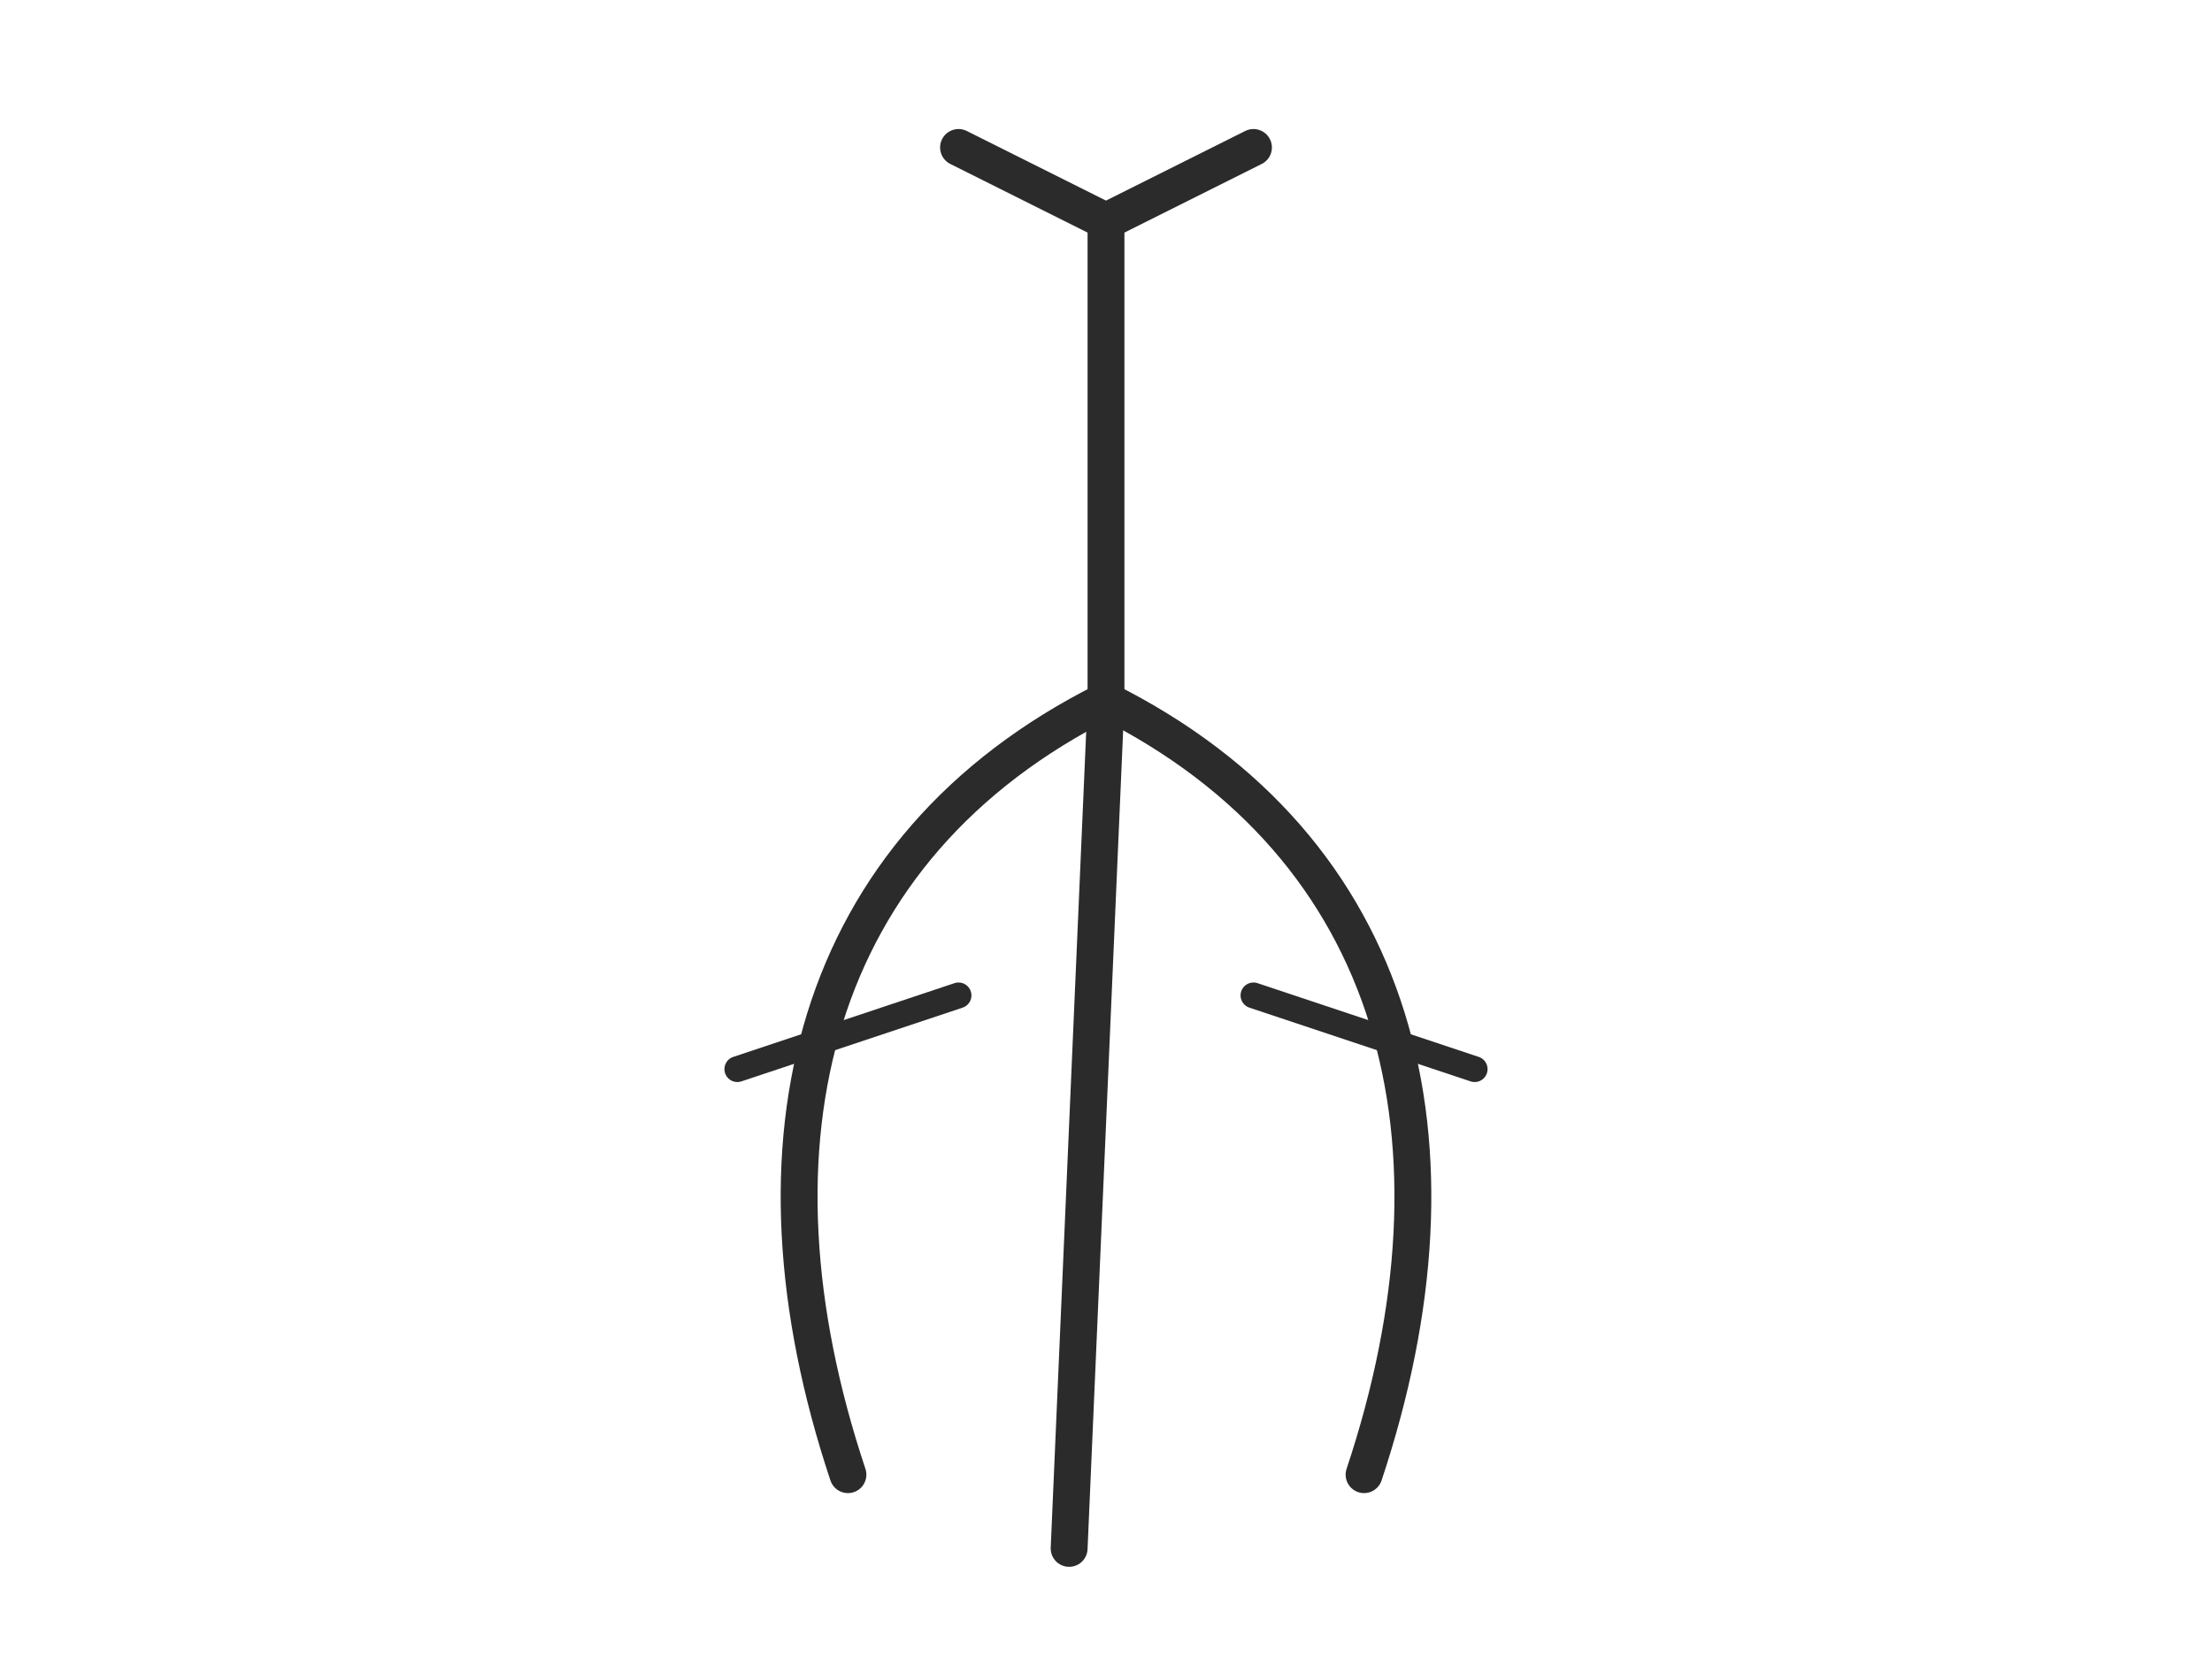
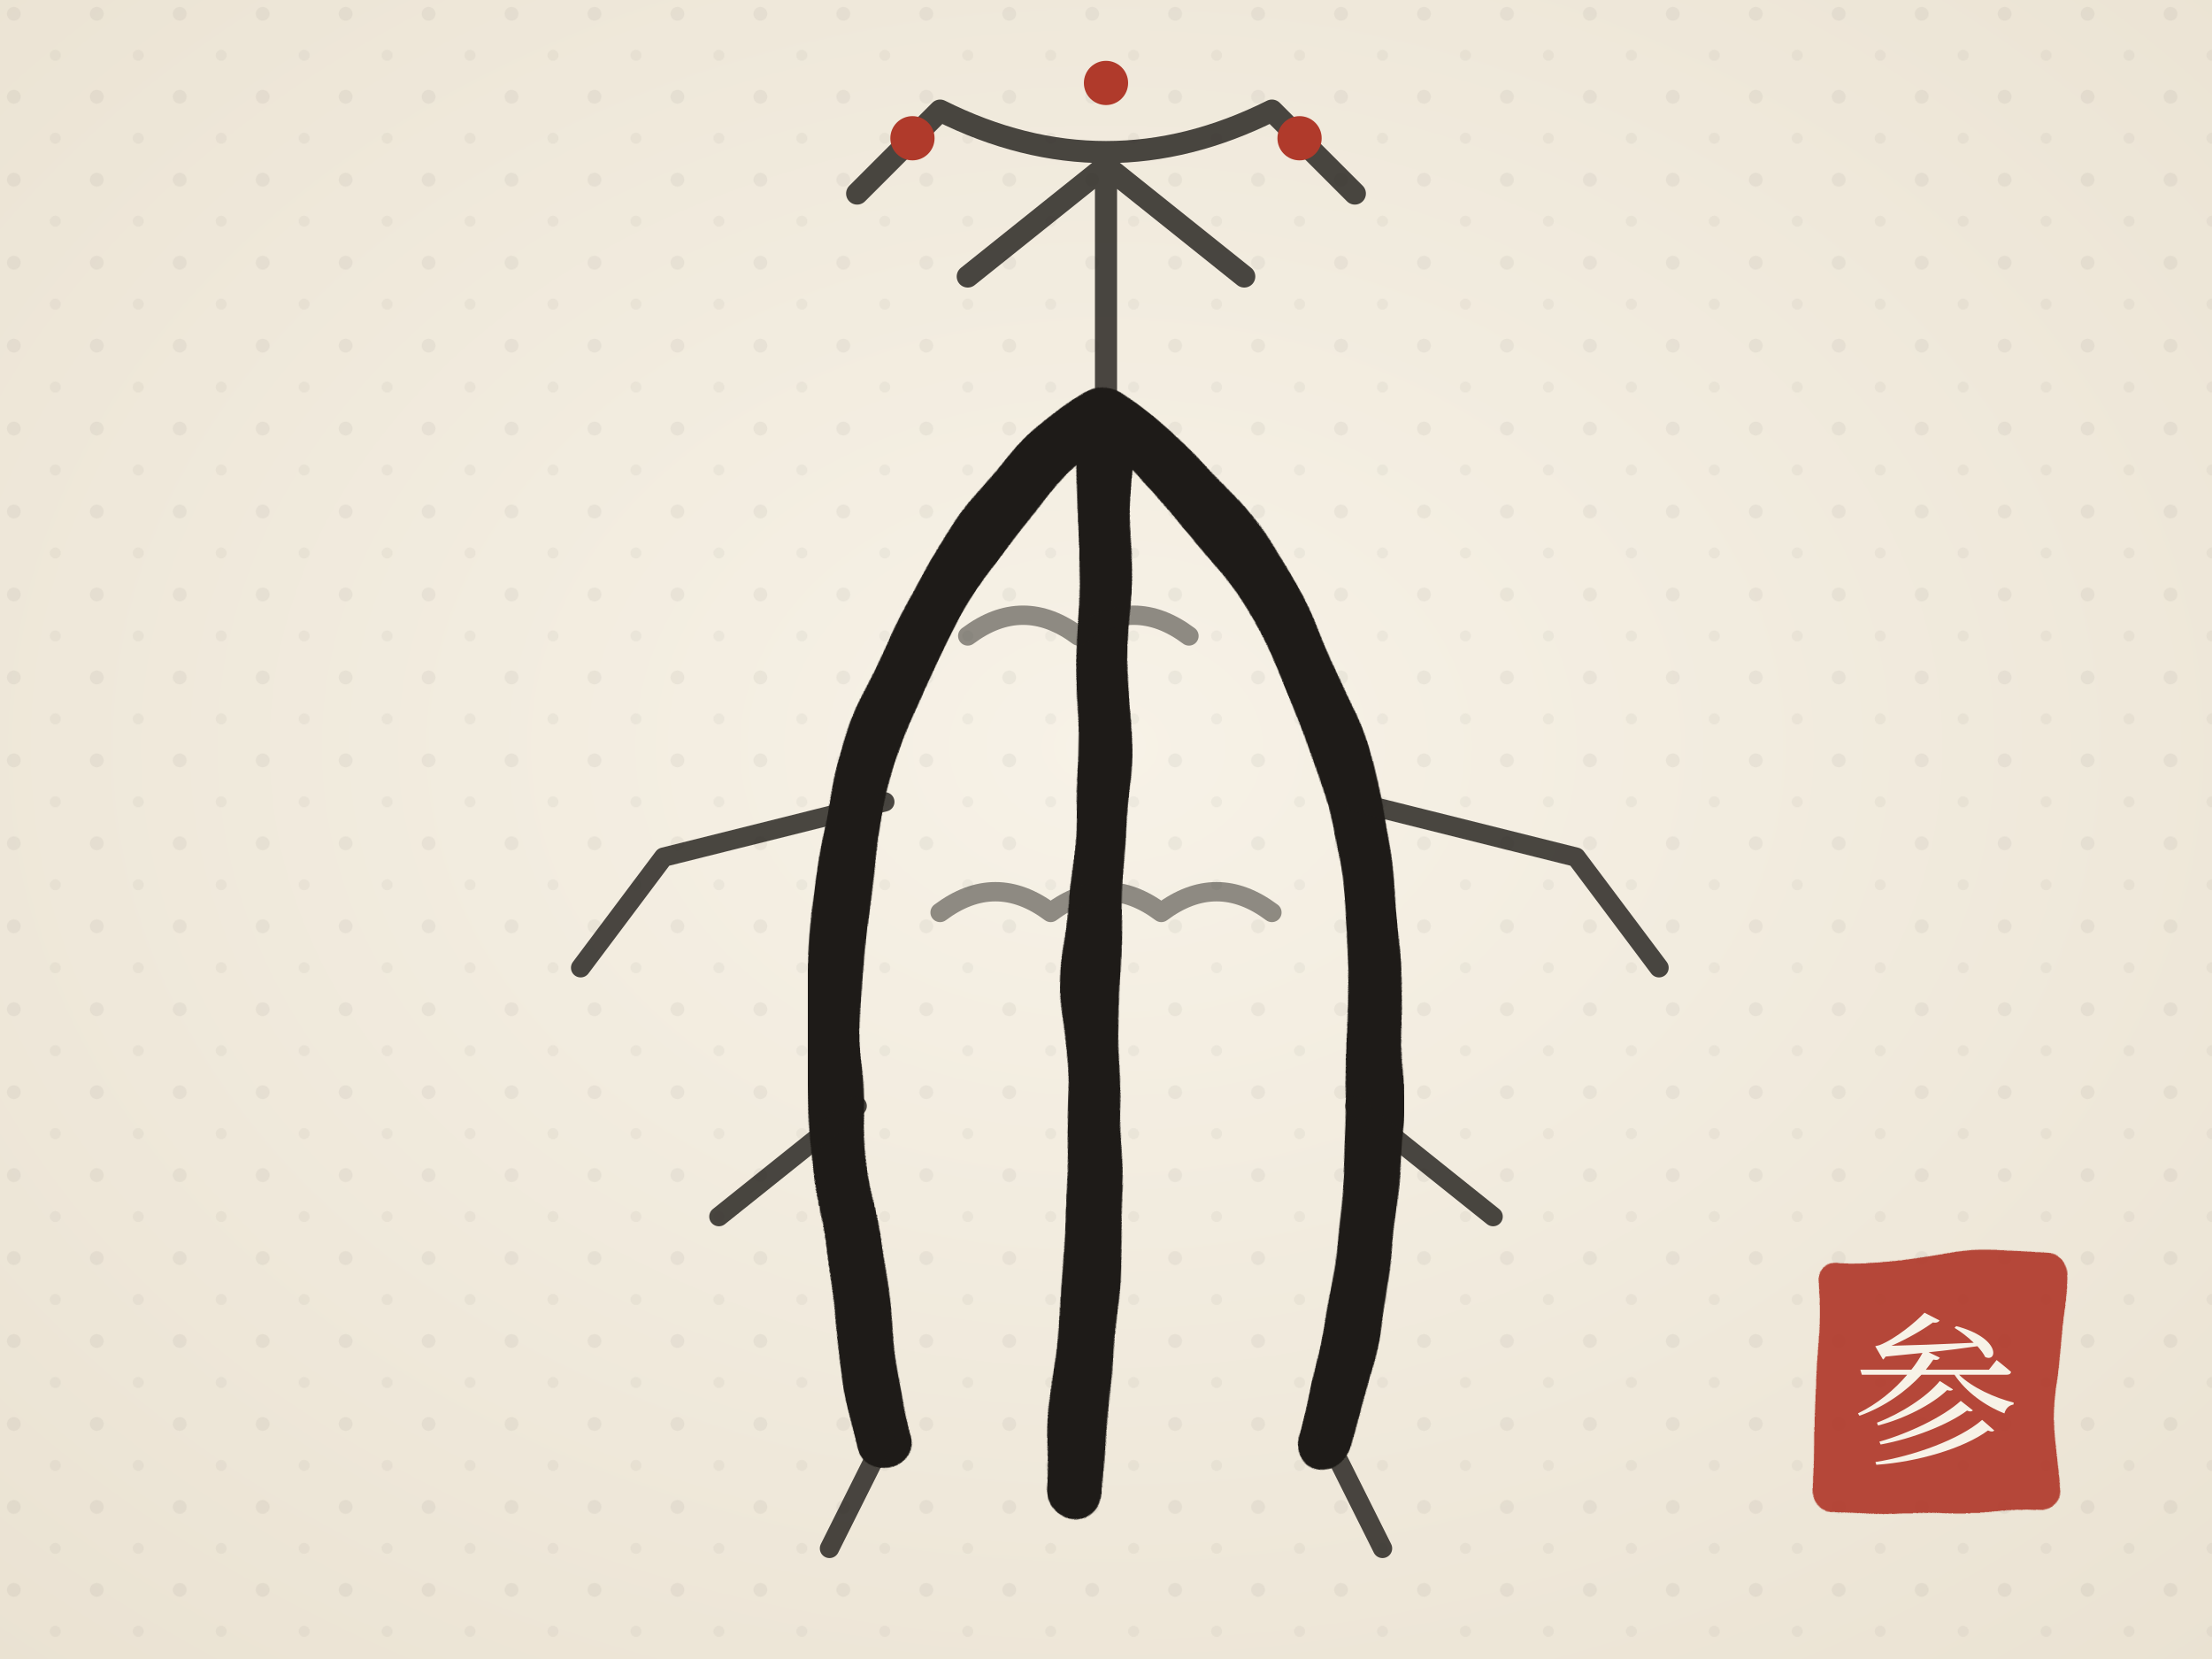
- <svg xmlns="http://www.w3.org/2000/svg" viewBox="0 0 120 90" fill="none" stroke="#2b2b2b" stroke-width="2" stroke-linecap="round" stroke-linejoin="round">
-   <path d="M60 12 L60 38" />
-   <path d="M52 8 L60 12 L68 8" />
-   <path d="M60 38 C44 46 40 62 46 80" />
-   <path d="M60 38 C76 46 80 62 74 80" />
-   <path d="M60 38 L58 84" />
-   <path d="M52 54 L40 58 M68 54 L80 58" stroke-width="1.4" />
+ <svg xmlns="http://www.w3.org/2000/svg" viewBox="0 0 160 120" role="img">
+   <defs>
+     <filter id="rough" x="-5%" y="-5%" width="110%" height="110%">
+       <feTurbulence type="fractalNoise" baseFrequency="0.05" numOctaves="3" seed="7" result="n" />
+       <feDisplacementMap in="SourceGraphic" in2="n" scale="2.2" xChannelSelector="R" yChannelSelector="G" />
+     </filter>
+     <filter id="bleed" x="-10%" y="-10%" width="120%" height="120%">
+       <feTurbulence type="fractalNoise" baseFrequency="0.035" numOctaves="2" seed="3" result="n" />
+       <feDisplacementMap in="SourceGraphic" in2="n" scale="5" xChannelSelector="R" yChannelSelector="G" />
+       <feGaussianBlur stdDeviation="0.6" />
+     </filter>
+     <filter id="wash" x="-20%" y="-20%" width="140%" height="140%">
+       <feGaussianBlur stdDeviation="2.4" />
+     </filter>
+     <filter id="mist" x="-20%" y="-20%" width="140%" height="140%">
+       <feGaussianBlur stdDeviation="7" />
+     </filter>
+     <radialGradient id="paper" cx="50%" cy="45%" r="75%">
+       <stop offset="0" stop-color="#F7F2E7" />
+       <stop offset="1" stop-color="#EAE2D2" />
+     </radialGradient>
+     <pattern id="grain" width="6" height="6" patternUnits="userSpaceOnUse">
+       <circle cx="1" cy="1" r=".5" fill="#1E1B18" opacity=".05" />
+       <circle cx="4" cy="4" r=".4" fill="#1E1B18" opacity=".04" />
+     </pattern>
+   </defs>
+   <rect width="160" height="120" fill="url(#paper)" />
+   <rect width="160" height="120" fill="url(#grain)" />
+   <g fill="none" stroke="#1E1B18" stroke-linecap="round" stroke-linejoin="round" stroke-width="1.6">
+     <path d="M80 12 L80 30 M68 8 Q80 14 92 8 M70 20 L80 12 L90 20 M62 14 L68 8 M98 14 L92 8" opacity=".8" />
+     <circle cx="66" cy="10" r="1.6" fill="#B03A2B" stroke="none" />
+     <circle cx="94" cy="10" r="1.6" fill="#B03A2B" stroke="none" />
+     <circle cx="80" cy="6" r="1.6" fill="#B03A2B" stroke="none" />
+   </g>
+   <path d="M80 30 Q66 40 62 58 Q58 80 64 104 M80 30 Q94 40 98 58 Q102 80 96 104 M80 30 Q80 60 78 108" fill="none" stroke="#1E1B18" stroke-width="4" stroke-linecap="round" filter="url(#rough)" />
+   <g fill="none" stroke="#1E1B18" stroke-linecap="round" stroke-linejoin="round" stroke-width="1.4" opacity=".8">
+     <path d="M64 58 L48 62 L42 70 M98 58 L114 62 L120 70 M62 80 L52 88 M98 80 L108 88 M64 104 L60 112 M96 104 L100 112" />
+     <path d="M70 46 q4 -3 8 0 q4 -3 8 0 M68 66 q4 -3 8 0 q4 -3 8 0 q4 -3 8 0" opacity=".6" />
+   </g>
+   <g transform="translate(140 100)">
+     <rect x="-9" y="-9" width="18" height="18" rx="1.5" fill="#B03A2B" opacity=".92" filter="url(#rough)" />
+     <text x="0" y="5" text-anchor="middle" font-size="12" font-family="'Songti SC','Noto Serif CJK SC',serif" fill="#F7F2E7">参</text>
+   </g>
</svg>
